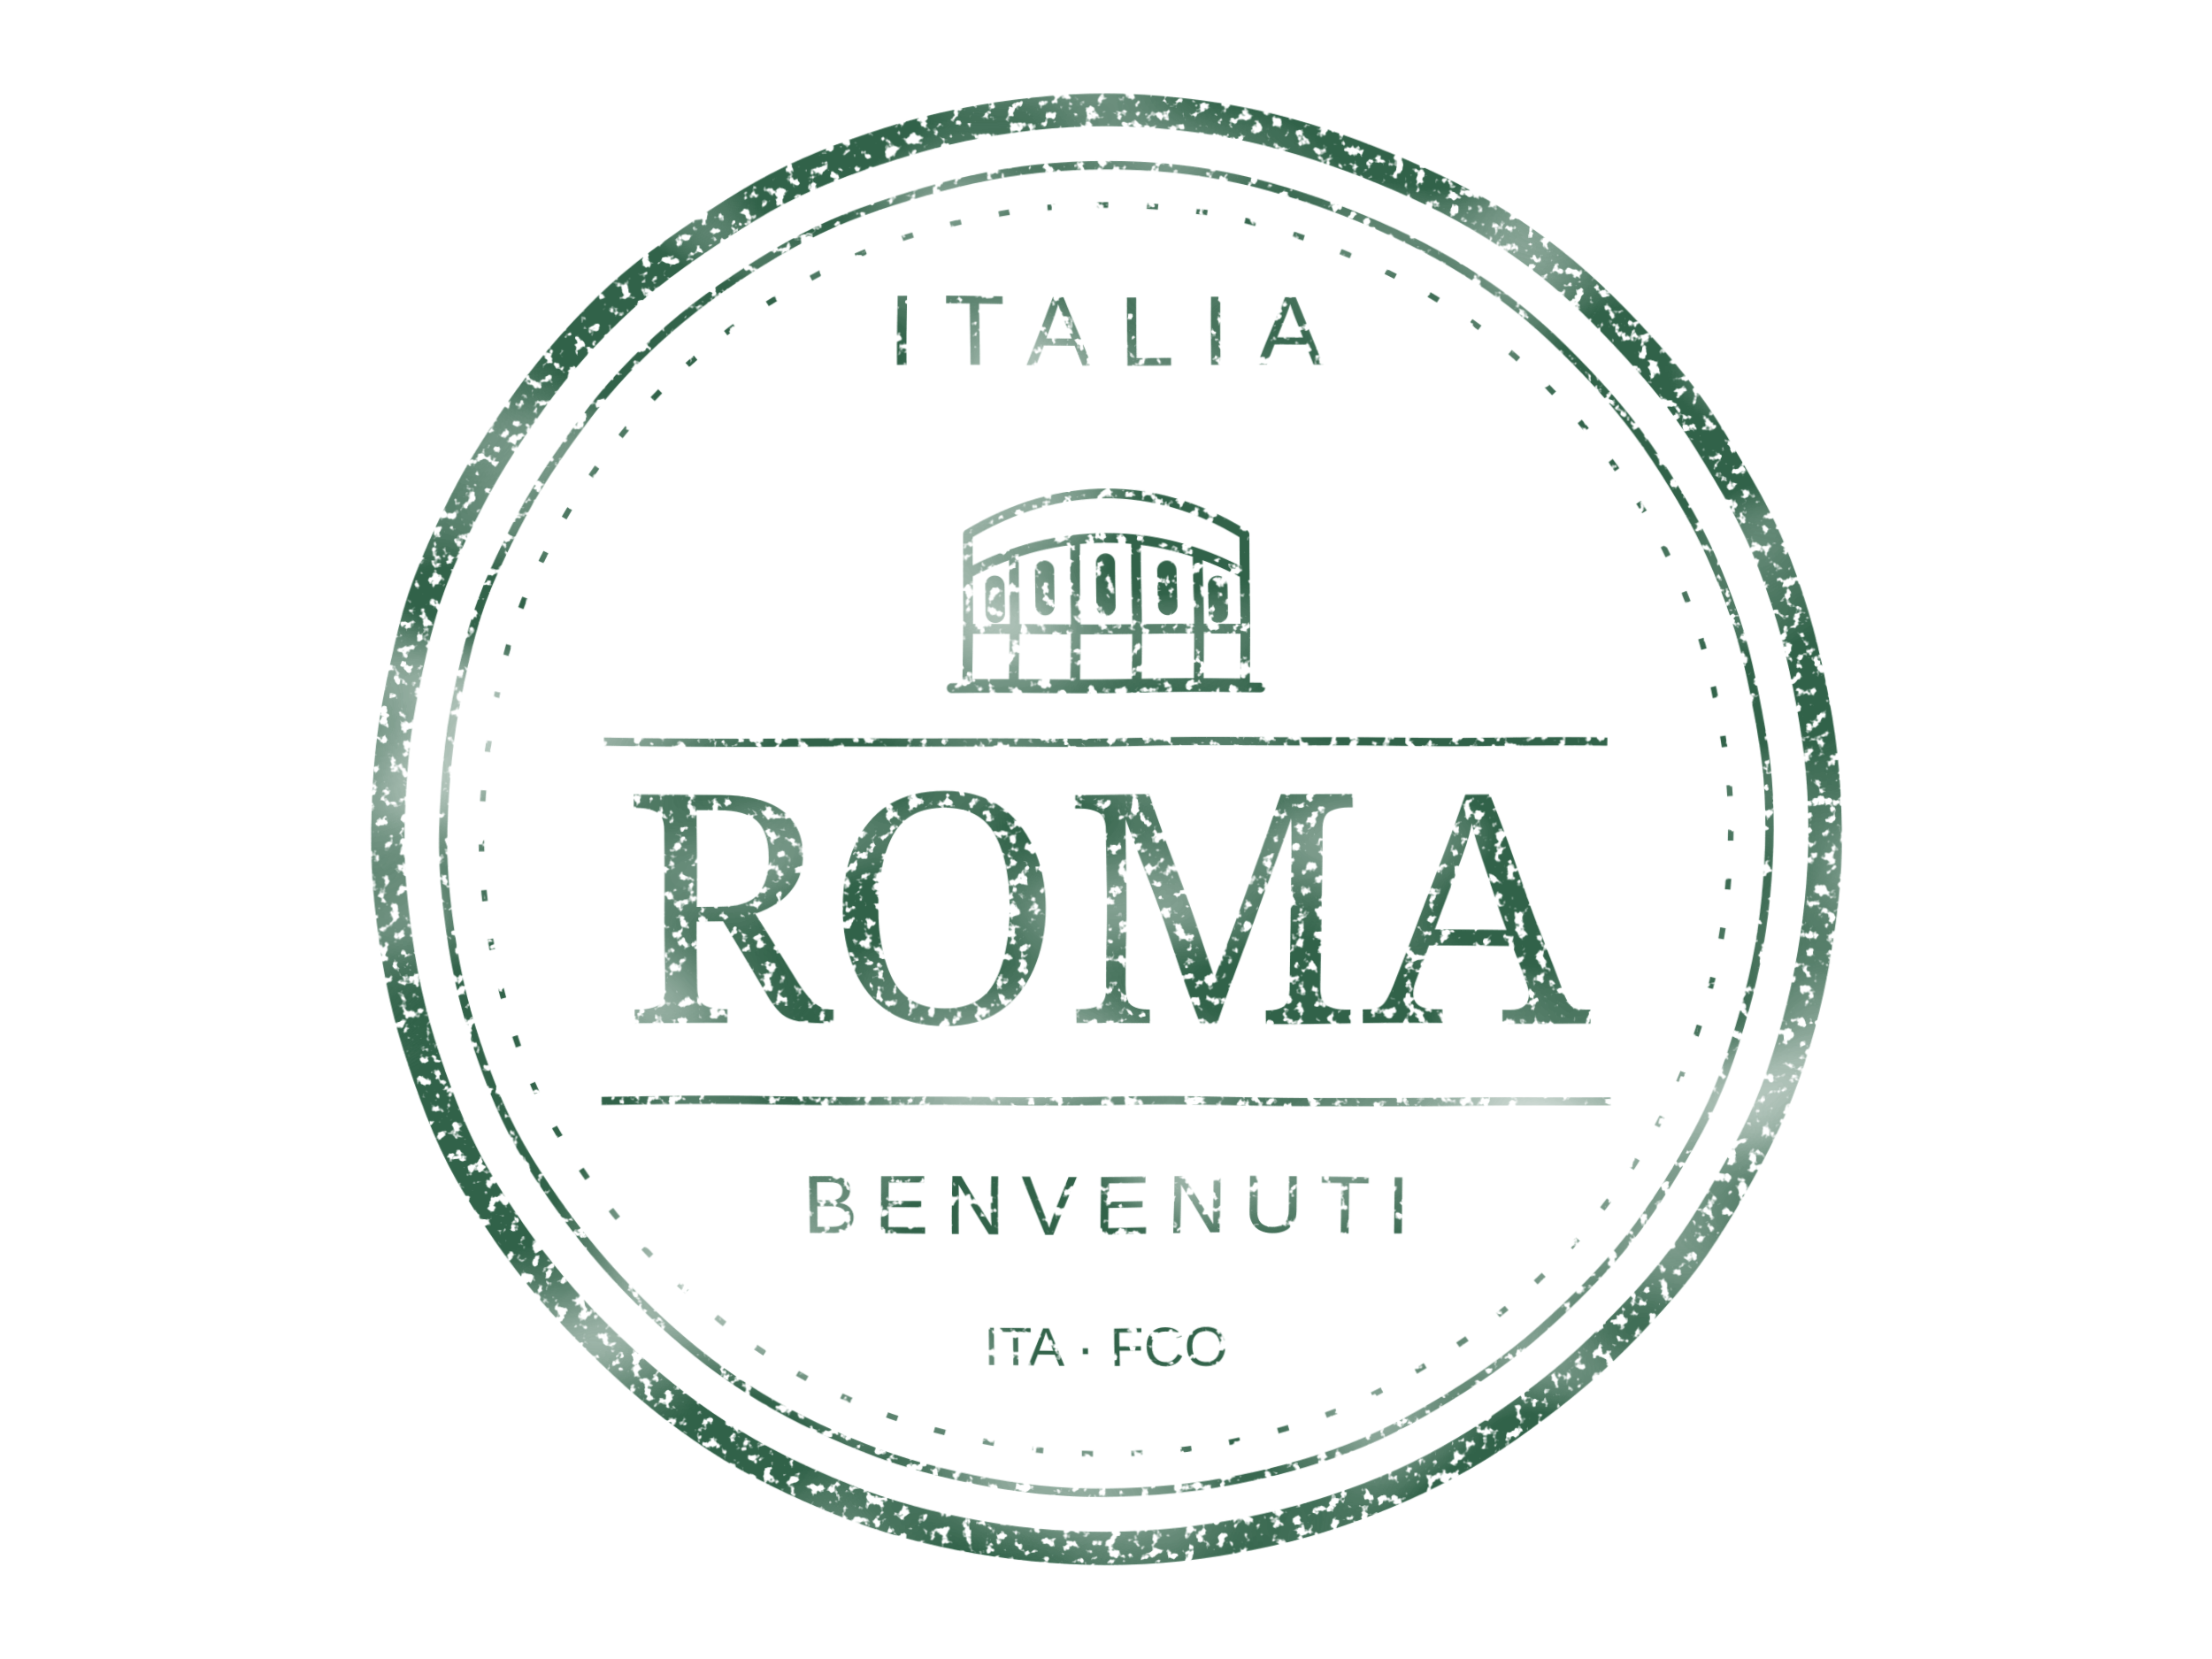
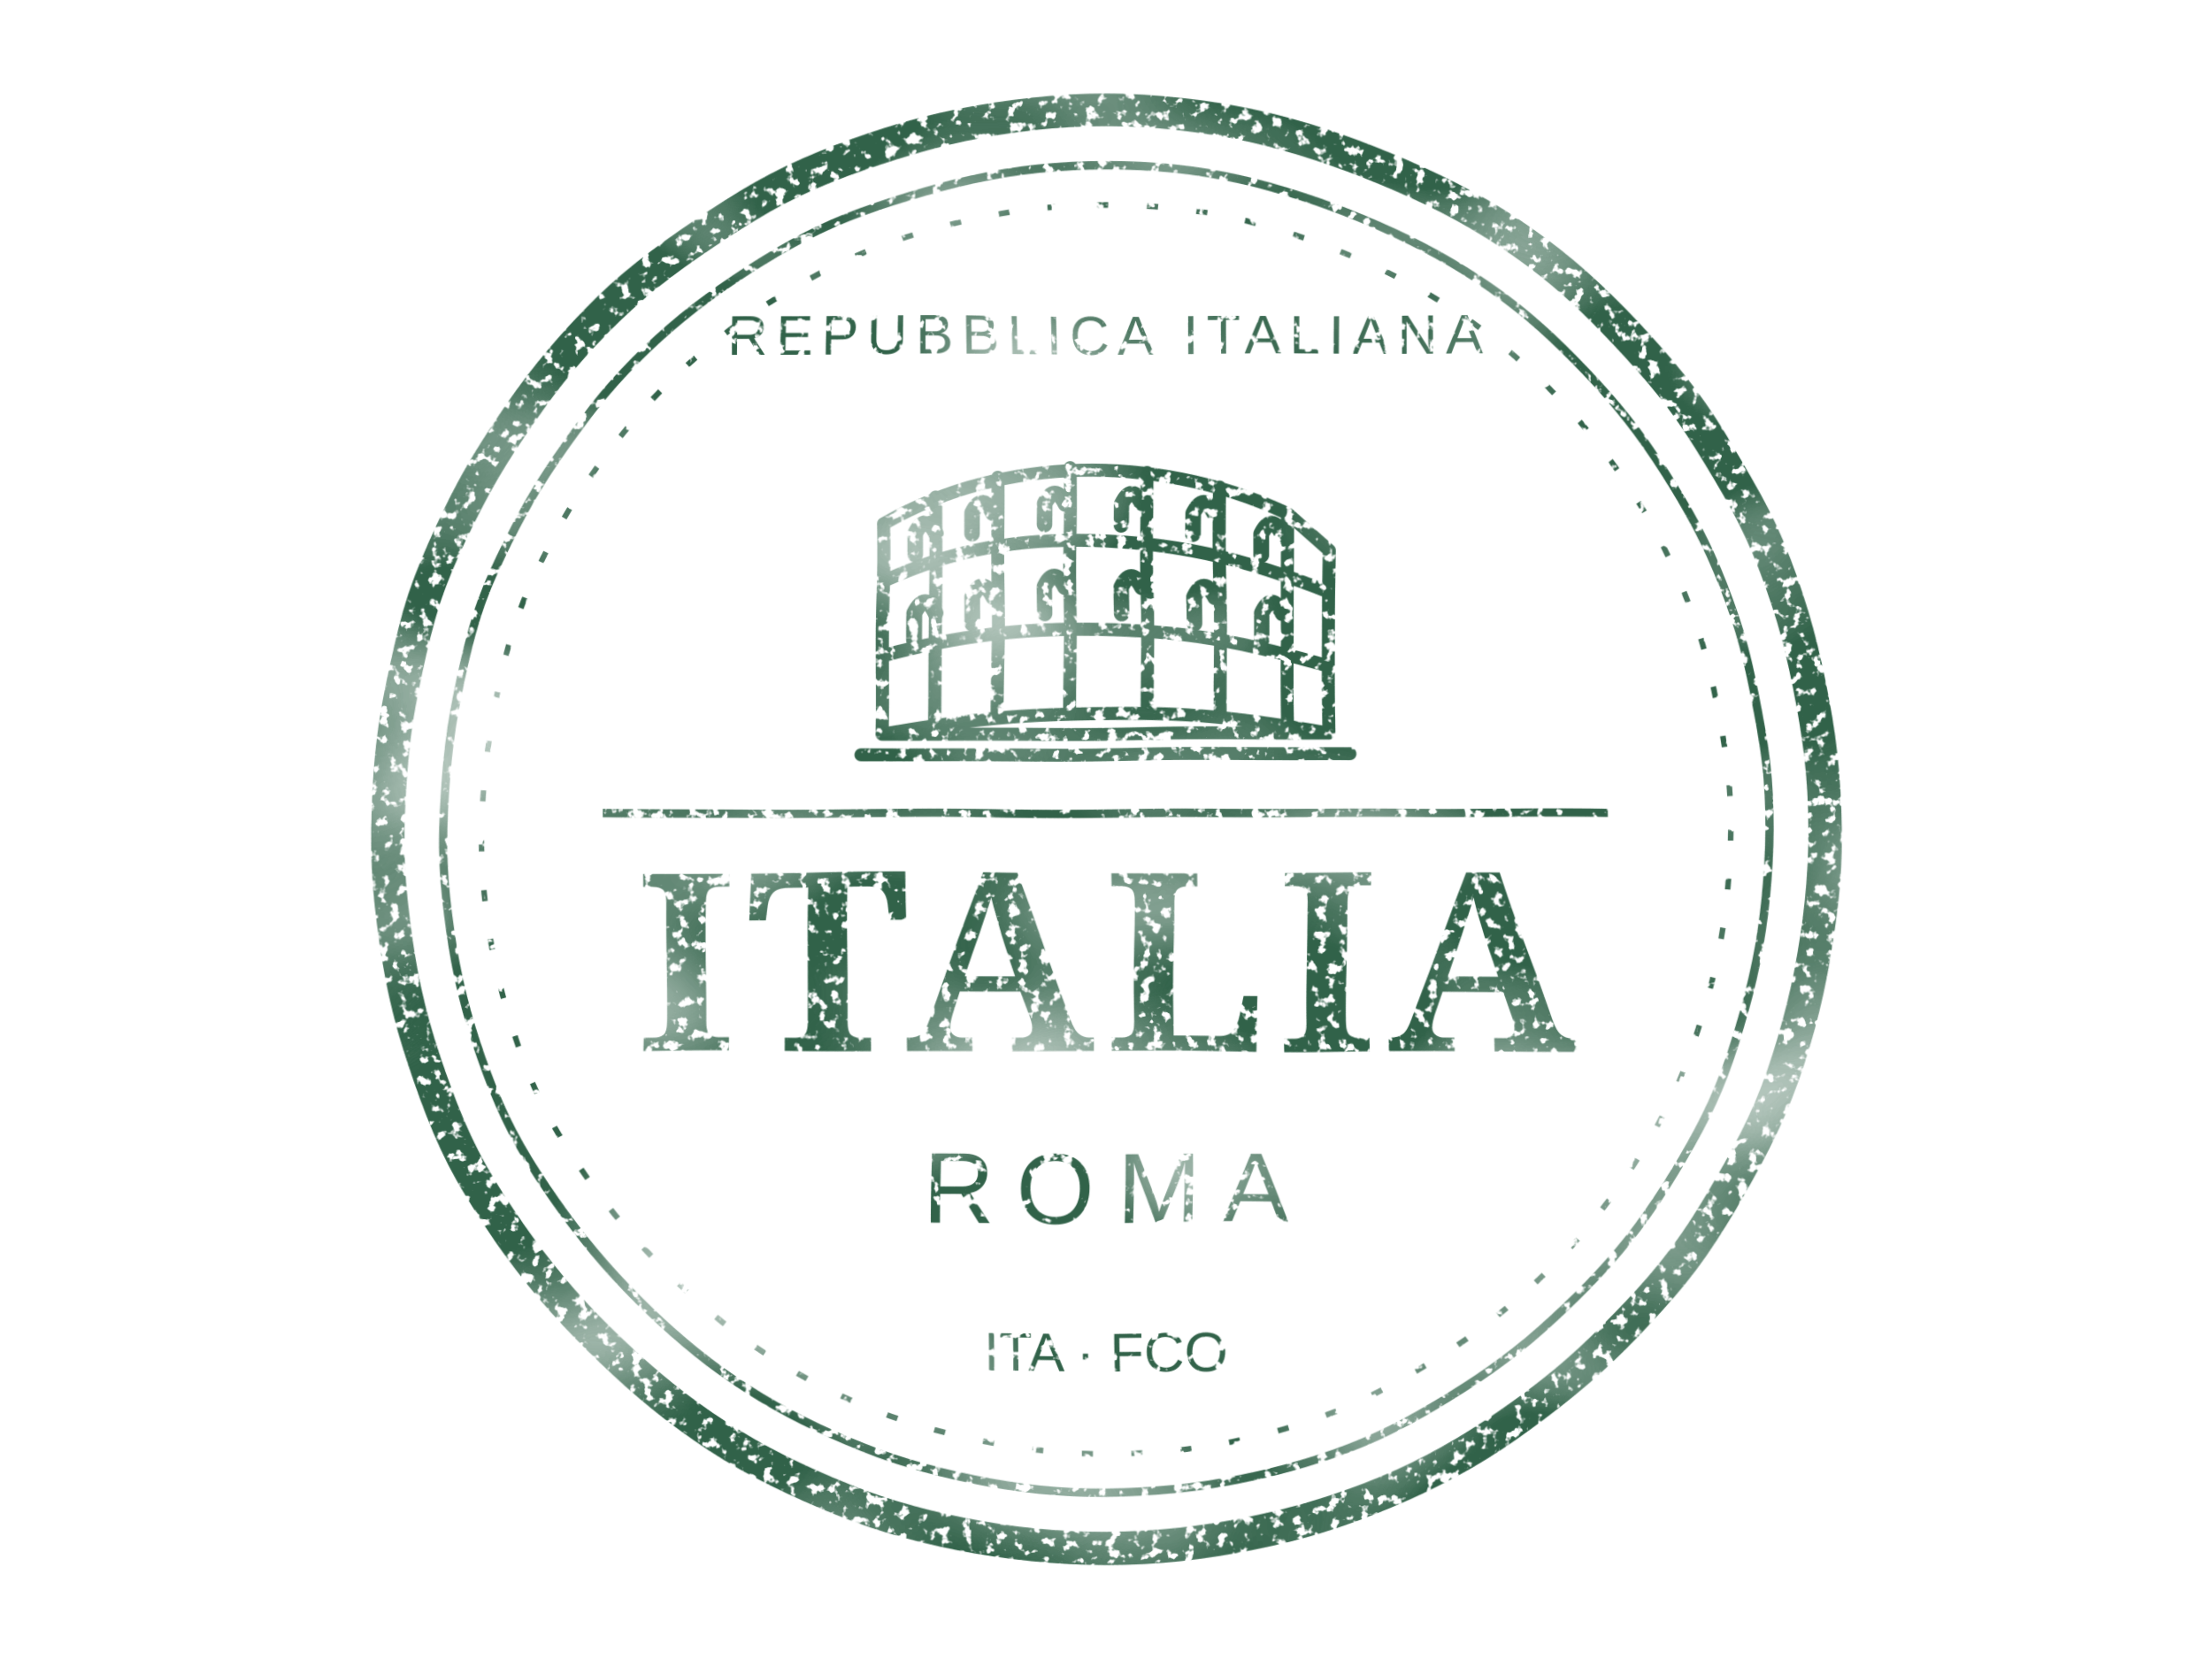
- <svg xmlns="http://www.w3.org/2000/svg" viewBox="0 0 400 300" width="400" height="300" role="img" aria-labelledby="title-IT">
+ <svg xmlns="http://www.w3.org/2000/svg" viewBox="0 0 400 300" width="400" height="300" role="img" aria-labelledby="title-it">
  <defs>
    <filter id="ink-it-worn" x="-5%" y="-5%" width="110%" height="110%" color-interpolation-filters="sRGB">
      <feTurbulence type="fractalNoise" baseFrequency=".5" numOctaves="3" seed="17" result="grain" />
      <feColorMatrix in="grain" type="matrix" values="0 0 0 0 1 0 0 0 0 1 0 0 0 0 1 1 0 0 0 0" />
      <feComponentTransfer>
        <feFuncA type="linear" slope="10" intercept="-3.3" />
      </feComponentTransfer>
      <feComposite in="SourceGraphic" operator="in" result="porous" />
      <feTurbulence type="fractalNoise" baseFrequency=".019 .027" numOctaves="2" seed="41" result="pressure" />
      <feColorMatrix type="matrix" values="0 0 0 0 1 0 0 0 0 1 0 0 0 0 1 1 0 0 0 0" />
      <feComponentTransfer>
        <feFuncA type="linear" slope="1.8" intercept="-.05" />
      </feComponentTransfer>
      <feComposite in="porous" operator="in" result="ink" />
      <feDisplacementMap in="ink" in2="pressure" scale="1.15" xChannelSelector="R" yChannelSelector="G" />
      <feGaussianBlur stdDeviation=".12" />
    </filter>
  </defs>
  <g filter="url(#ink-it-worn)" color="#316249" fill="currentColor" font-family="Arial,Helvetica,sans-serif" text-anchor="middle">
    <g fill="none" stroke="currentColor">
      <circle cx="200" cy="150" r="130" stroke-width="6" />
      <circle cx="200" cy="150" r="120" stroke-width="1.5" />
      <circle cx="200" cy="150" r="113" stroke-dasharray="2 7" stroke-width="1" />
    </g>
-     <text x="200" y="66" font-size="18" letter-spacing="5">ITALIA</text>
-     <g transform="translate(200 106) scale(0.7)" fill="none" stroke="currentColor" stroke-width="2.5" stroke-linecap="round" stroke-linejoin="round">
-       <path d="M-36 25V-13Q0-35 36-13V25ZM-36-3Q0-22 36-3M-36 11H36M-24-8V24M-8-12V24M8-12V24M24-8V24M-40 26H40" />
-       <path d="M-29 7V0M-16 5V-4M0 5V-6M16 5V-4M29 7V0" stroke-width="5" />
+     <text x="200" y="64" font-size="10" letter-spacing="1.5">REPUBBLICA ITALIANA</text>
+     <g transform="translate(200 109) scale(0.94)" fill="none" stroke="currentColor" stroke-width="2.5" stroke-linecap="round" stroke-linejoin="round">
+       <path d="M-43 25V-15Q-6-35 35-17L43-10V25ZM-43-4Q-5-21 43-2M-43 10Q-2-1 43 12M-43 25Q0 17 43 25M-43-15V25M-33-20V23M-21-24V21M-7-26V20M8-25V21M22-22V22M35-17V24M-47 29H47" />
+       <path d="M-37-9V-13Q-35-17-33-13M-26-13V-17Q-24-21-22-17M-12-15V-19Q-10-23-8-19M3-15V-19Q5-23 7-19M17-13V-17Q19-21 21-17M30-9V-13Q32-17 34-13M-37 7V2Q-35-2-33 2M-26 4V-1Q-24-5-22-1M-12 2V-3Q-10-7-8-3M3 2V-3Q5-7 7-3M17 4V-1Q19-5 21-1M30 7V2Q32-2 34 2" stroke-width="3" />
    </g>
-     <path d="M109 134H291" fill="none" stroke="currentColor" stroke-width="1.5" />
-     <text x="200" y="185" font-size="58" font-family="Georgia,serif">ROMA</text>
-     <path d="M109 199H291" fill="none" stroke="currentColor" stroke-width="1.5" />
-     <text x="200" y="223" font-size="15" letter-spacing="3">BENVENUTI</text>
-     <text x="200" y="247" font-size="10">ITA · FCO</text>
+     <path d="M109 147H291" fill="none" stroke="currentColor" stroke-width="1.5" />
+     <text x="200" y="190" font-size="45" font-family="Georgia,serif" font-weight="700" letter-spacing="2">ITALIA</text>
+     <text x="200" y="221" font-size="18" letter-spacing="4">ROMA</text>
+     <text x="200" y="248" font-size="10">ITA · FCO</text>
  </g>
</svg>
